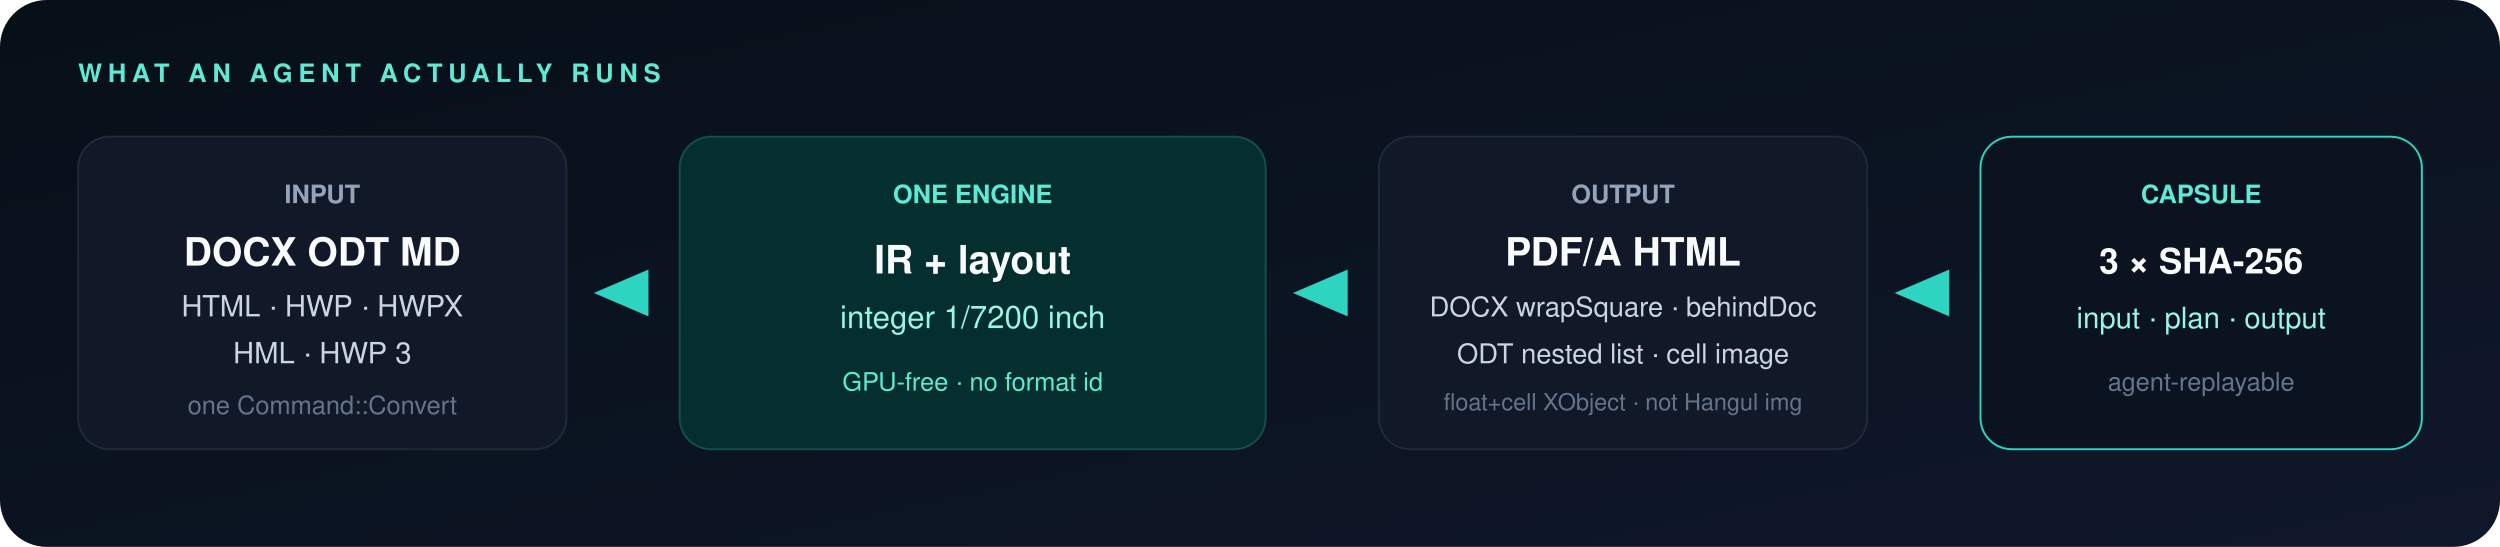
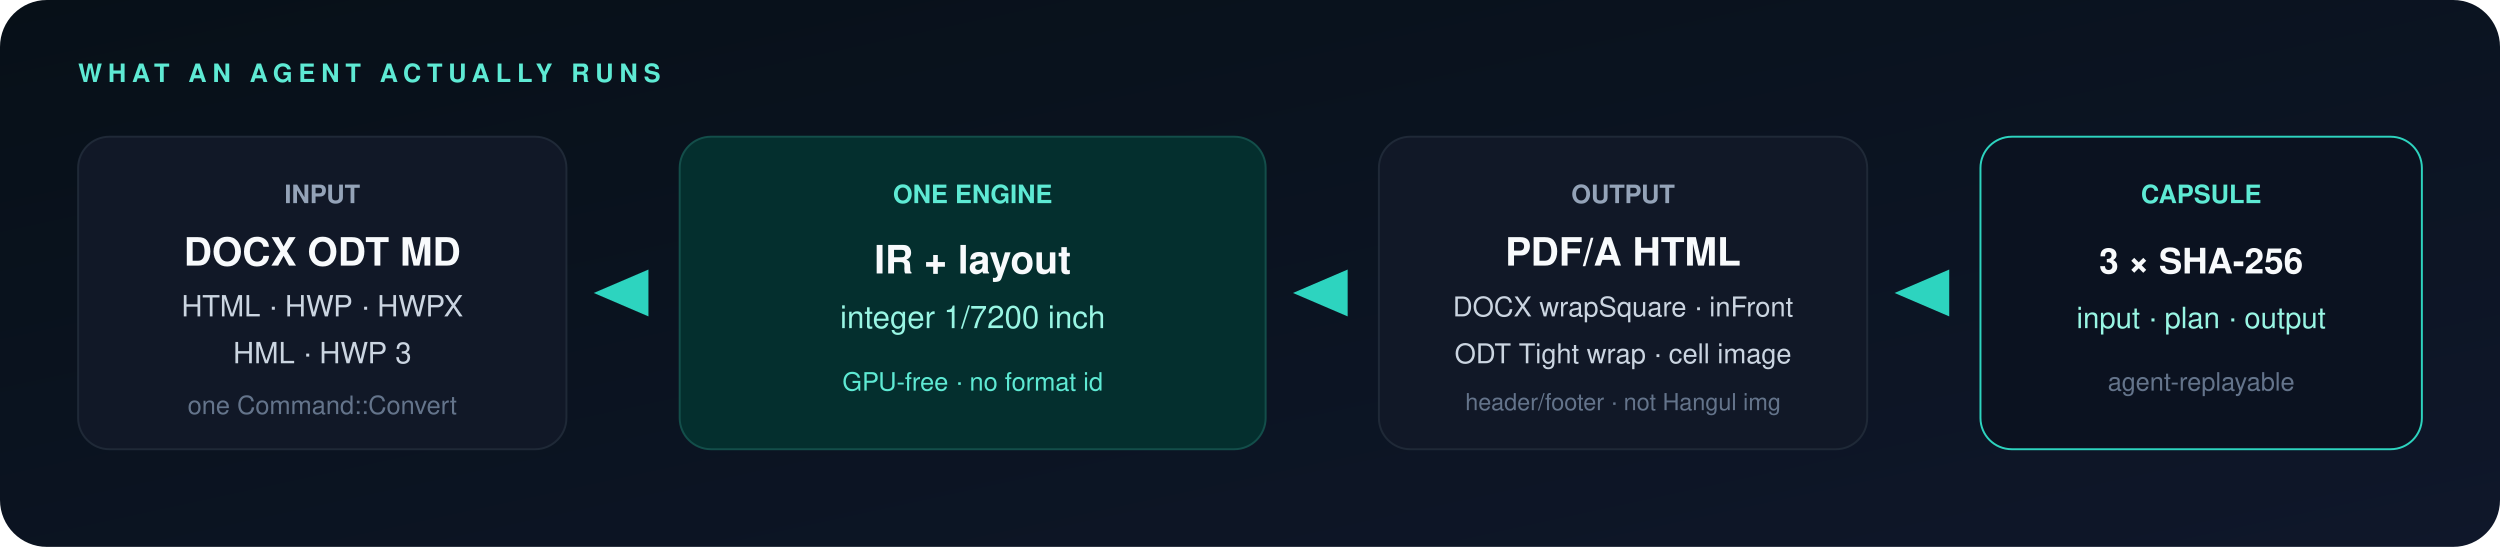
- <svg xmlns="http://www.w3.org/2000/svg" width="1280" height="280" viewBox="0 0 1280 280" role="img" aria-label="Input formats to one integer engine to PDF/A HTML DOCX wrapSquare behindDoc ODT nested lists cell PNG JPEG float and cell XObject to capsule hashes">
+ <svg xmlns="http://www.w3.org/2000/svg" width="1280" height="280" viewBox="0 0 1280 280" role="img" aria-label="Input formats to one integer engine to PDF/A HTML page header/footer DOCX wrapSquare behindDoc inFront ODT nested lists Tight wrap cell PNG JPEG float and cell XObject to capsule hashes">
  <defs>
    <linearGradient id="pbg" x1="0" y1="0" x2="1" y2="1">
      <stop offset="0%" stop-color="#071018" />
      <stop offset="100%" stop-color="#0f172a" />
    </linearGradient>
  </defs>
  <rect width="1280" height="280" rx="24" fill="url(#pbg)" />
  <text x="40" y="42" fill="#5eead4" font-family="ui-sans-serif, Segoe UI, Helvetica, Arial" font-size="13" font-weight="700" letter-spacing="3">WHAT AN AGENT ACTUALLY RUNS</text>
  <g font-family="ui-sans-serif, Segoe UI, Helvetica, Arial">
    <rect x="40" y="70" width="250" height="160" rx="16" fill="#111827" stroke="#1f2937" />
    <text x="165" y="104" text-anchor="middle" fill="#94a3b8" font-size="13" font-weight="700">INPUT</text>
    <text x="165" y="136" text-anchor="middle" fill="#f8fafc" font-size="20" font-weight="800">DOCX ODT MD</text>
    <text x="165" y="162" text-anchor="middle" fill="#cbd5e1" font-size="15">HTML · HWP · HWPX</text>
    <text x="165" y="186" text-anchor="middle" fill="#cbd5e1" font-size="15">HML · HWP 3</text>
    <text x="165" y="212" text-anchor="middle" fill="#64748b" font-size="13">one Command::Convert</text>
    <polygon points="304,150 332,138 332,162" fill="#2dd4bf" />
    <rect x="348" y="70" width="300" height="160" rx="16" fill="#042f2e" stroke="#134e4a" />
    <text x="498" y="104" text-anchor="middle" fill="#5eead4" font-size="13" font-weight="700">ONE ENGINE</text>
    <text x="498" y="140" text-anchor="middle" fill="#f8fafc" font-size="20" font-weight="800">IR + layout</text>
    <text x="498" y="168" text-anchor="middle" fill="#99f6e4" font-size="16">integer 1/7200 inch</text>
    <text x="498" y="200" text-anchor="middle" fill="#5eead4" font-size="13">GPU-free · no format id</text>
    <polygon points="662,150 690,138 690,162" fill="#2dd4bf" />
    <rect x="706" y="70" width="250" height="160" rx="16" fill="#111827" stroke="#1f2937" />
    <text x="831" y="104" text-anchor="middle" fill="#94a3b8" font-size="13" font-weight="700">OUTPUT</text>
    <text x="831" y="136" text-anchor="middle" fill="#f8fafc" font-size="20" font-weight="800">PDF/A HTML</text>
-     <text x="831" y="162" text-anchor="middle" fill="#cbd5e1" font-size="14">DOCX wrapSquare · behindDoc</text>
-     <text x="831" y="186" text-anchor="middle" fill="#cbd5e1" font-size="14">ODT nested list · cell image</text>
-     <text x="831" y="210" text-anchor="middle" fill="#64748b" font-size="12">float+cell XObject · not Hangul img</text>
+     <text x="831" y="162" text-anchor="middle" fill="#cbd5e1" font-size="14">DOCX wrapSquare · inFront</text>
+     <text x="831" y="186" text-anchor="middle" fill="#cbd5e1" font-size="14">ODT Tight wrap · cell image</text>
+     <text x="831" y="210" text-anchor="middle" fill="#64748b" font-size="12">header/footer · not Hangul img</text>
    <polygon points="970,150 998,138 998,162" fill="#2dd4bf" />
    <rect x="1014" y="70" width="226" height="160" rx="16" fill="#0b1220" stroke="#2dd4bf" />
    <text x="1127" y="104" text-anchor="middle" fill="#5eead4" font-size="13" font-weight="700">CAPSULE</text>
    <text x="1127" y="140" text-anchor="middle" fill="#f8fafc" font-size="18" font-weight="800">3 × SHA-256</text>
    <text x="1127" y="168" text-anchor="middle" fill="#99f6e4" font-size="15">input · plan · output</text>
    <text x="1127" y="200" text-anchor="middle" fill="#64748b" font-size="13">agent-replayable</text>
  </g>
</svg>
